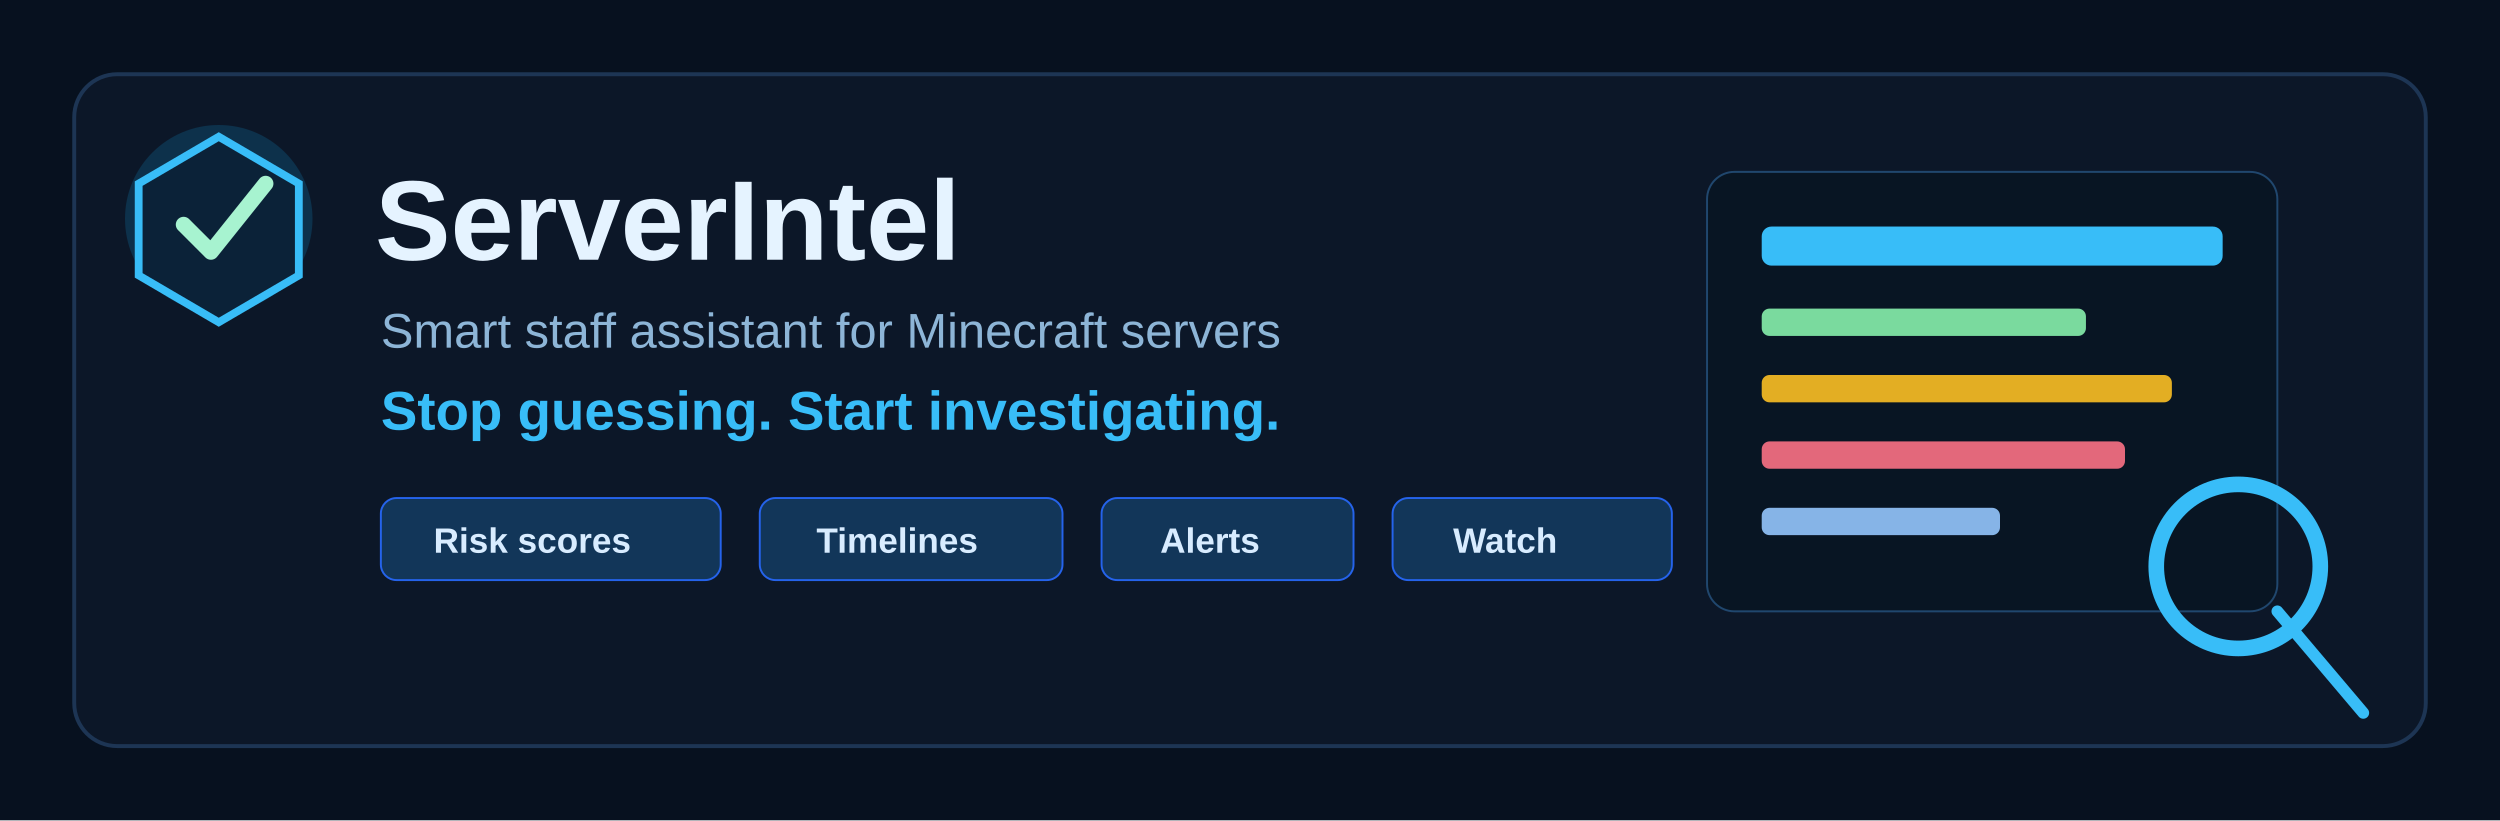
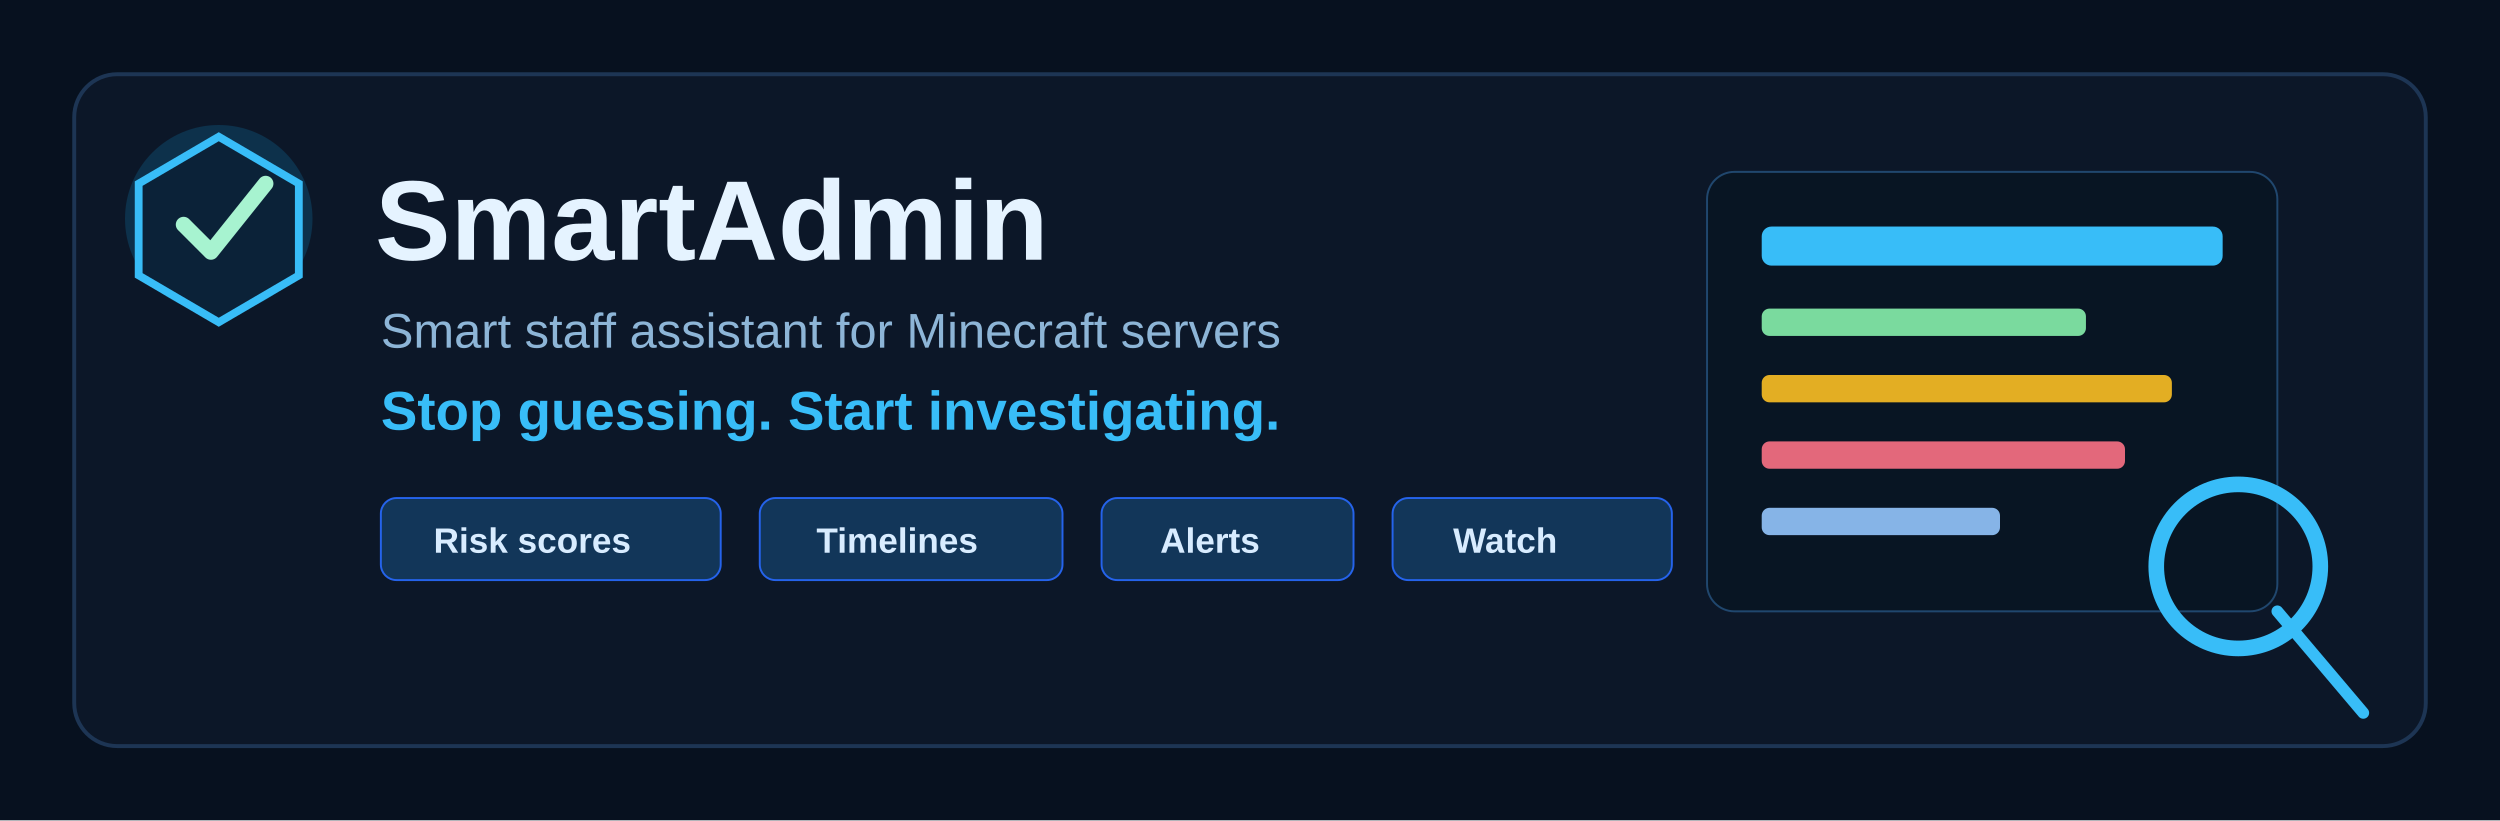
<svg xmlns="http://www.w3.org/2000/svg" width="1280" height="420" viewBox="0 0 1280 420" fill="none" role="img" aria-labelledby="title desc">
  <rect width="1280" height="420" fill="#07111F" />
  <rect x="38" y="38" width="1204" height="344" rx="22" fill="#0C1728" stroke="#1D3554" stroke-width="2" />
  <circle cx="112" cy="112" r="48" fill="#0EA5E9" opacity="0.18" />
  <path d="M112 70l41 24v47l-41 24-41-24V94l41-24z" fill="#0B2238" stroke="#38BDF8" stroke-width="4" />
  <path d="M94 115l14 14 28-35" stroke="#A7F3D0" stroke-width="8" stroke-linecap="round" stroke-linejoin="round" />
-   <text x="192" y="133" fill="#E5F3FF" font-family="Segoe UI, Arial, sans-serif" font-size="58" font-weight="700">ServerIntel</text>
+   <text x="192" y="133" fill="#E5F3FF" font-family="Segoe UI, Arial, sans-serif" font-size="58" font-weight="700">SmartAdmin</text>
  <text x="195" y="178" fill="#8DB5D7" font-family="Segoe UI, Arial, sans-serif" font-size="25">Smart staff assistant for Minecraft servers</text>
  <text x="195" y="220" fill="#38BDF8" font-family="Segoe UI, Arial, sans-serif" font-size="28" font-weight="600">Stop guessing. Start investigating.</text>
  <rect x="195" y="255" width="174" height="42" rx="8" fill="#123659" stroke="#2563EB" />
  <text x="222" y="283" fill="#D8ECFF" font-family="Segoe UI, Arial, sans-serif" font-size="18" font-weight="600">Risk scores</text>
  <rect x="389" y="255" width="155" height="42" rx="8" fill="#123659" stroke="#2563EB" />
  <text x="418" y="283" fill="#D8ECFF" font-family="Segoe UI, Arial, sans-serif" font-size="18" font-weight="600">Timelines</text>
  <rect x="564" y="255" width="129" height="42" rx="8" fill="#123659" stroke="#2563EB" />
  <text x="594" y="283" fill="#D8ECFF" font-family="Segoe UI, Arial, sans-serif" font-size="18" font-weight="600">Alerts</text>
  <rect x="713" y="255" width="143" height="42" rx="8" fill="#123659" stroke="#2563EB" />
  <text x="744" y="283" fill="#D8ECFF" font-family="Segoe UI, Arial, sans-serif" font-size="18" font-weight="600">Watch</text>
  <rect x="874" y="88" width="292" height="225" rx="14" fill="#081523" stroke="#20476E" />
  <rect x="902" y="116" width="236" height="20" rx="5" fill="#38BDF8" />
  <rect x="902" y="158" width="166" height="14" rx="4" fill="#86EFAC" opacity="0.9" />
  <rect x="902" y="192" width="210" height="14" rx="4" fill="#FBBF24" opacity="0.9" />
  <rect x="902" y="226" width="186" height="14" rx="4" fill="#FB7185" opacity="0.9" />
  <rect x="902" y="260" width="122" height="14" rx="4" fill="#93C5FD" opacity="0.9" />
  <path d="M1166 313l44 52" stroke="#38BDF8" stroke-width="6" stroke-linecap="round" />
  <circle cx="1146" cy="290" r="42" stroke="#38BDF8" stroke-width="8" />
</svg>
